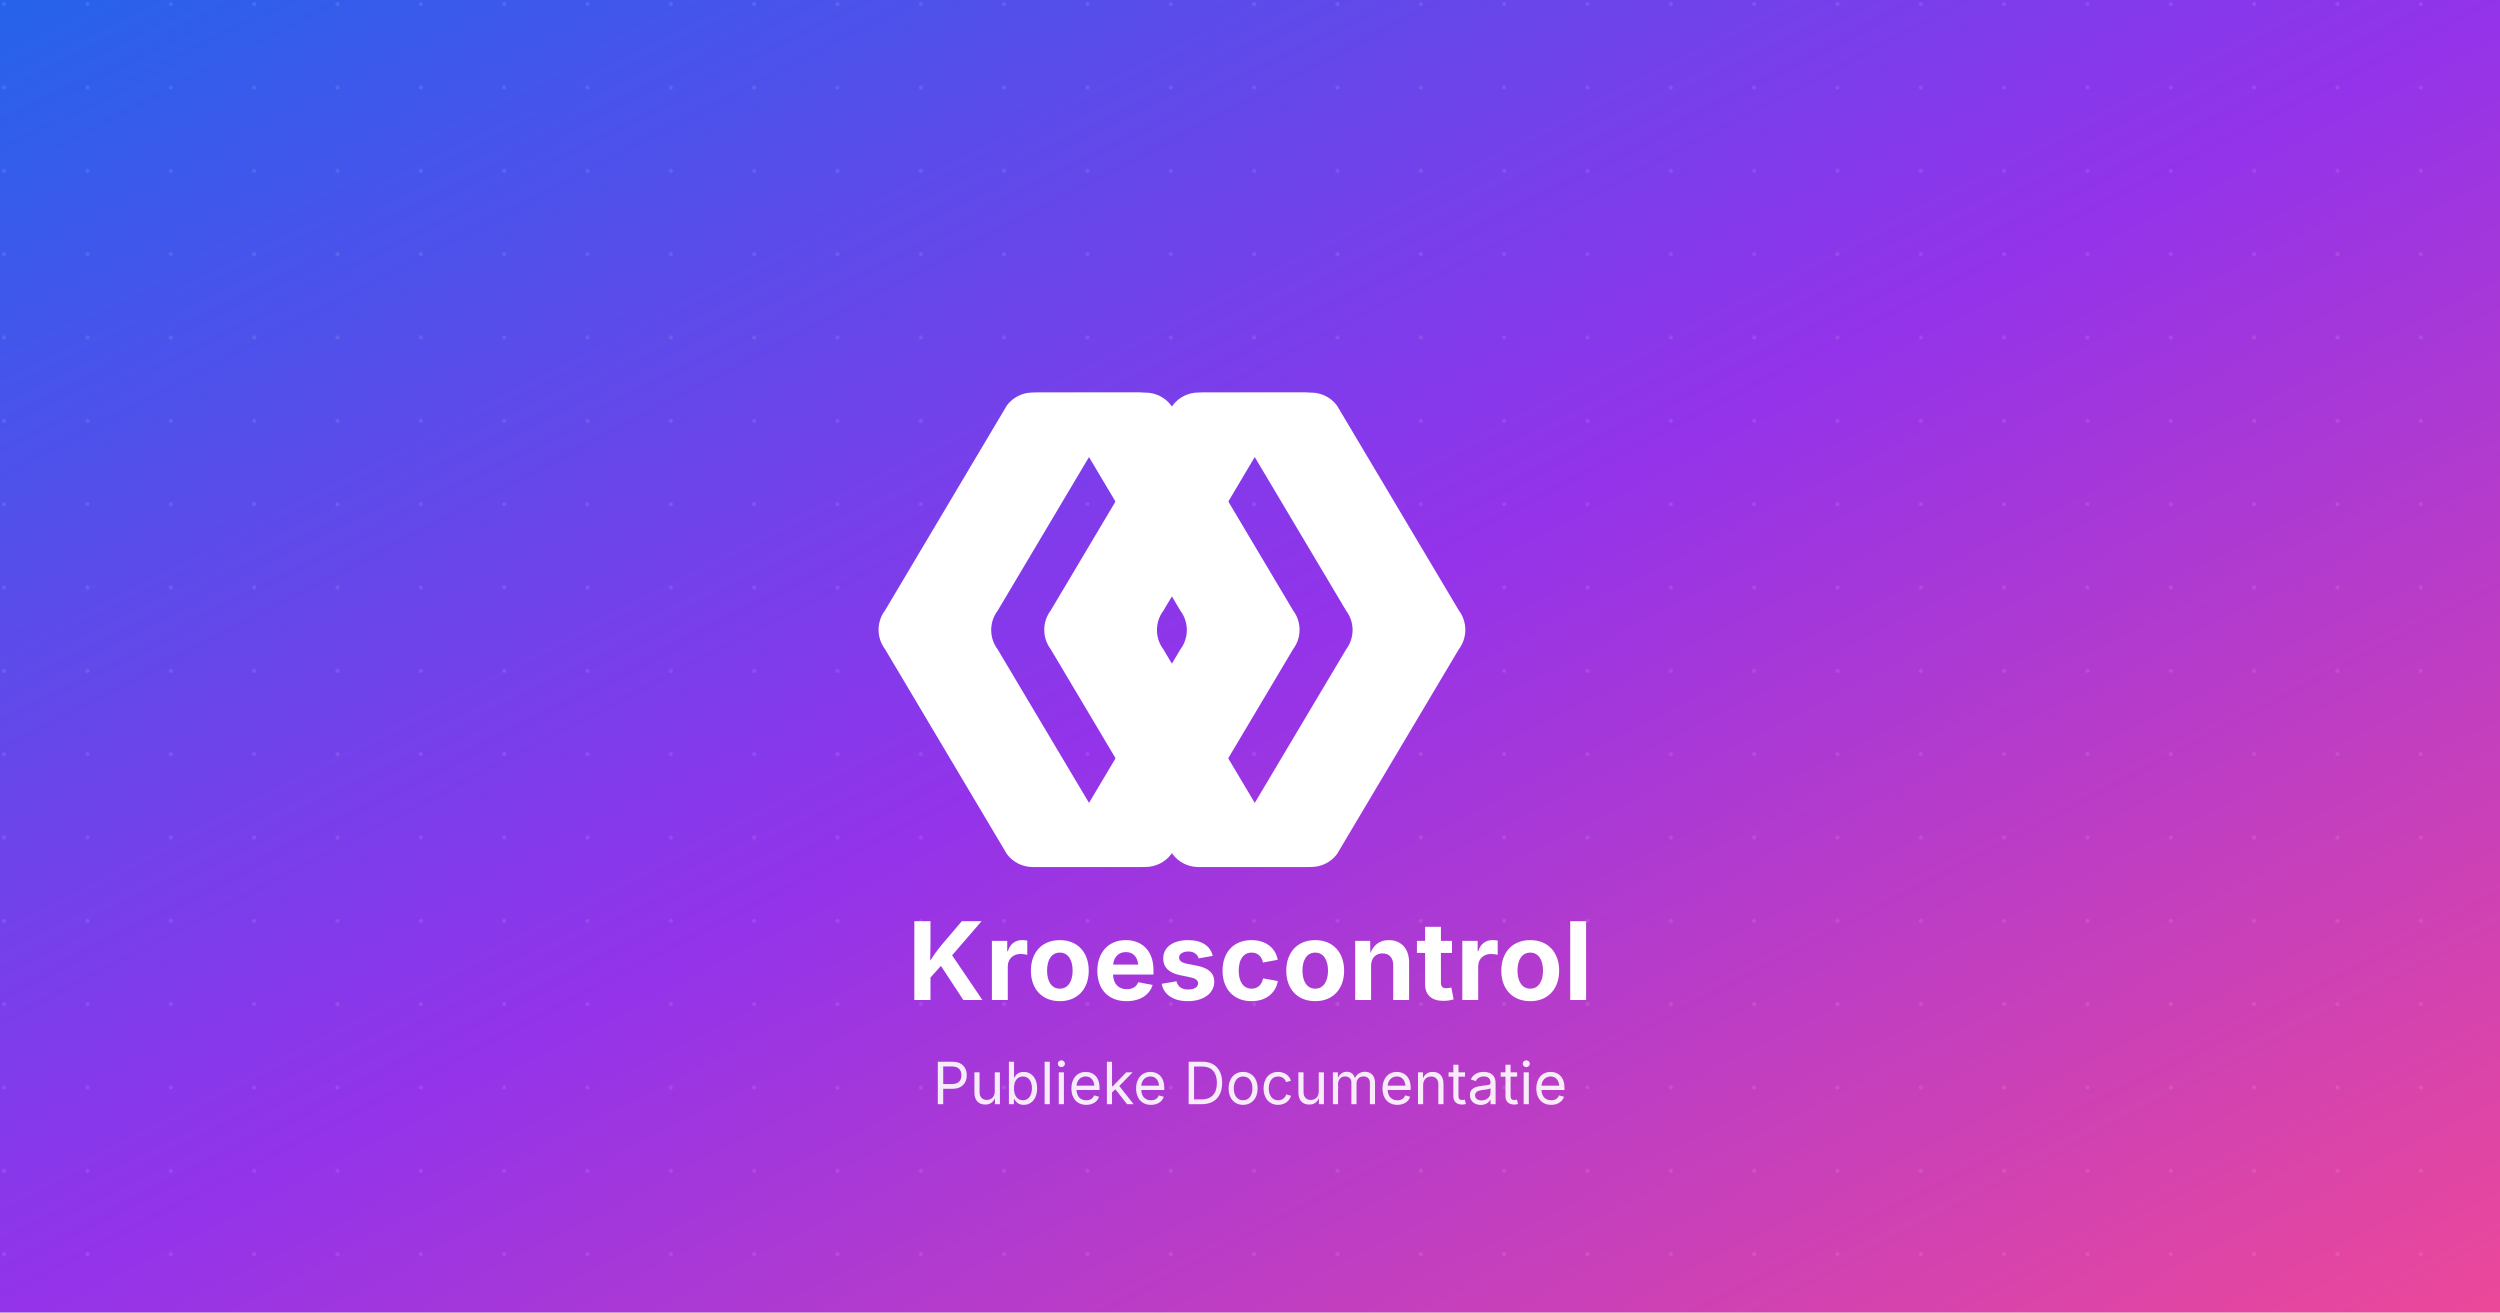
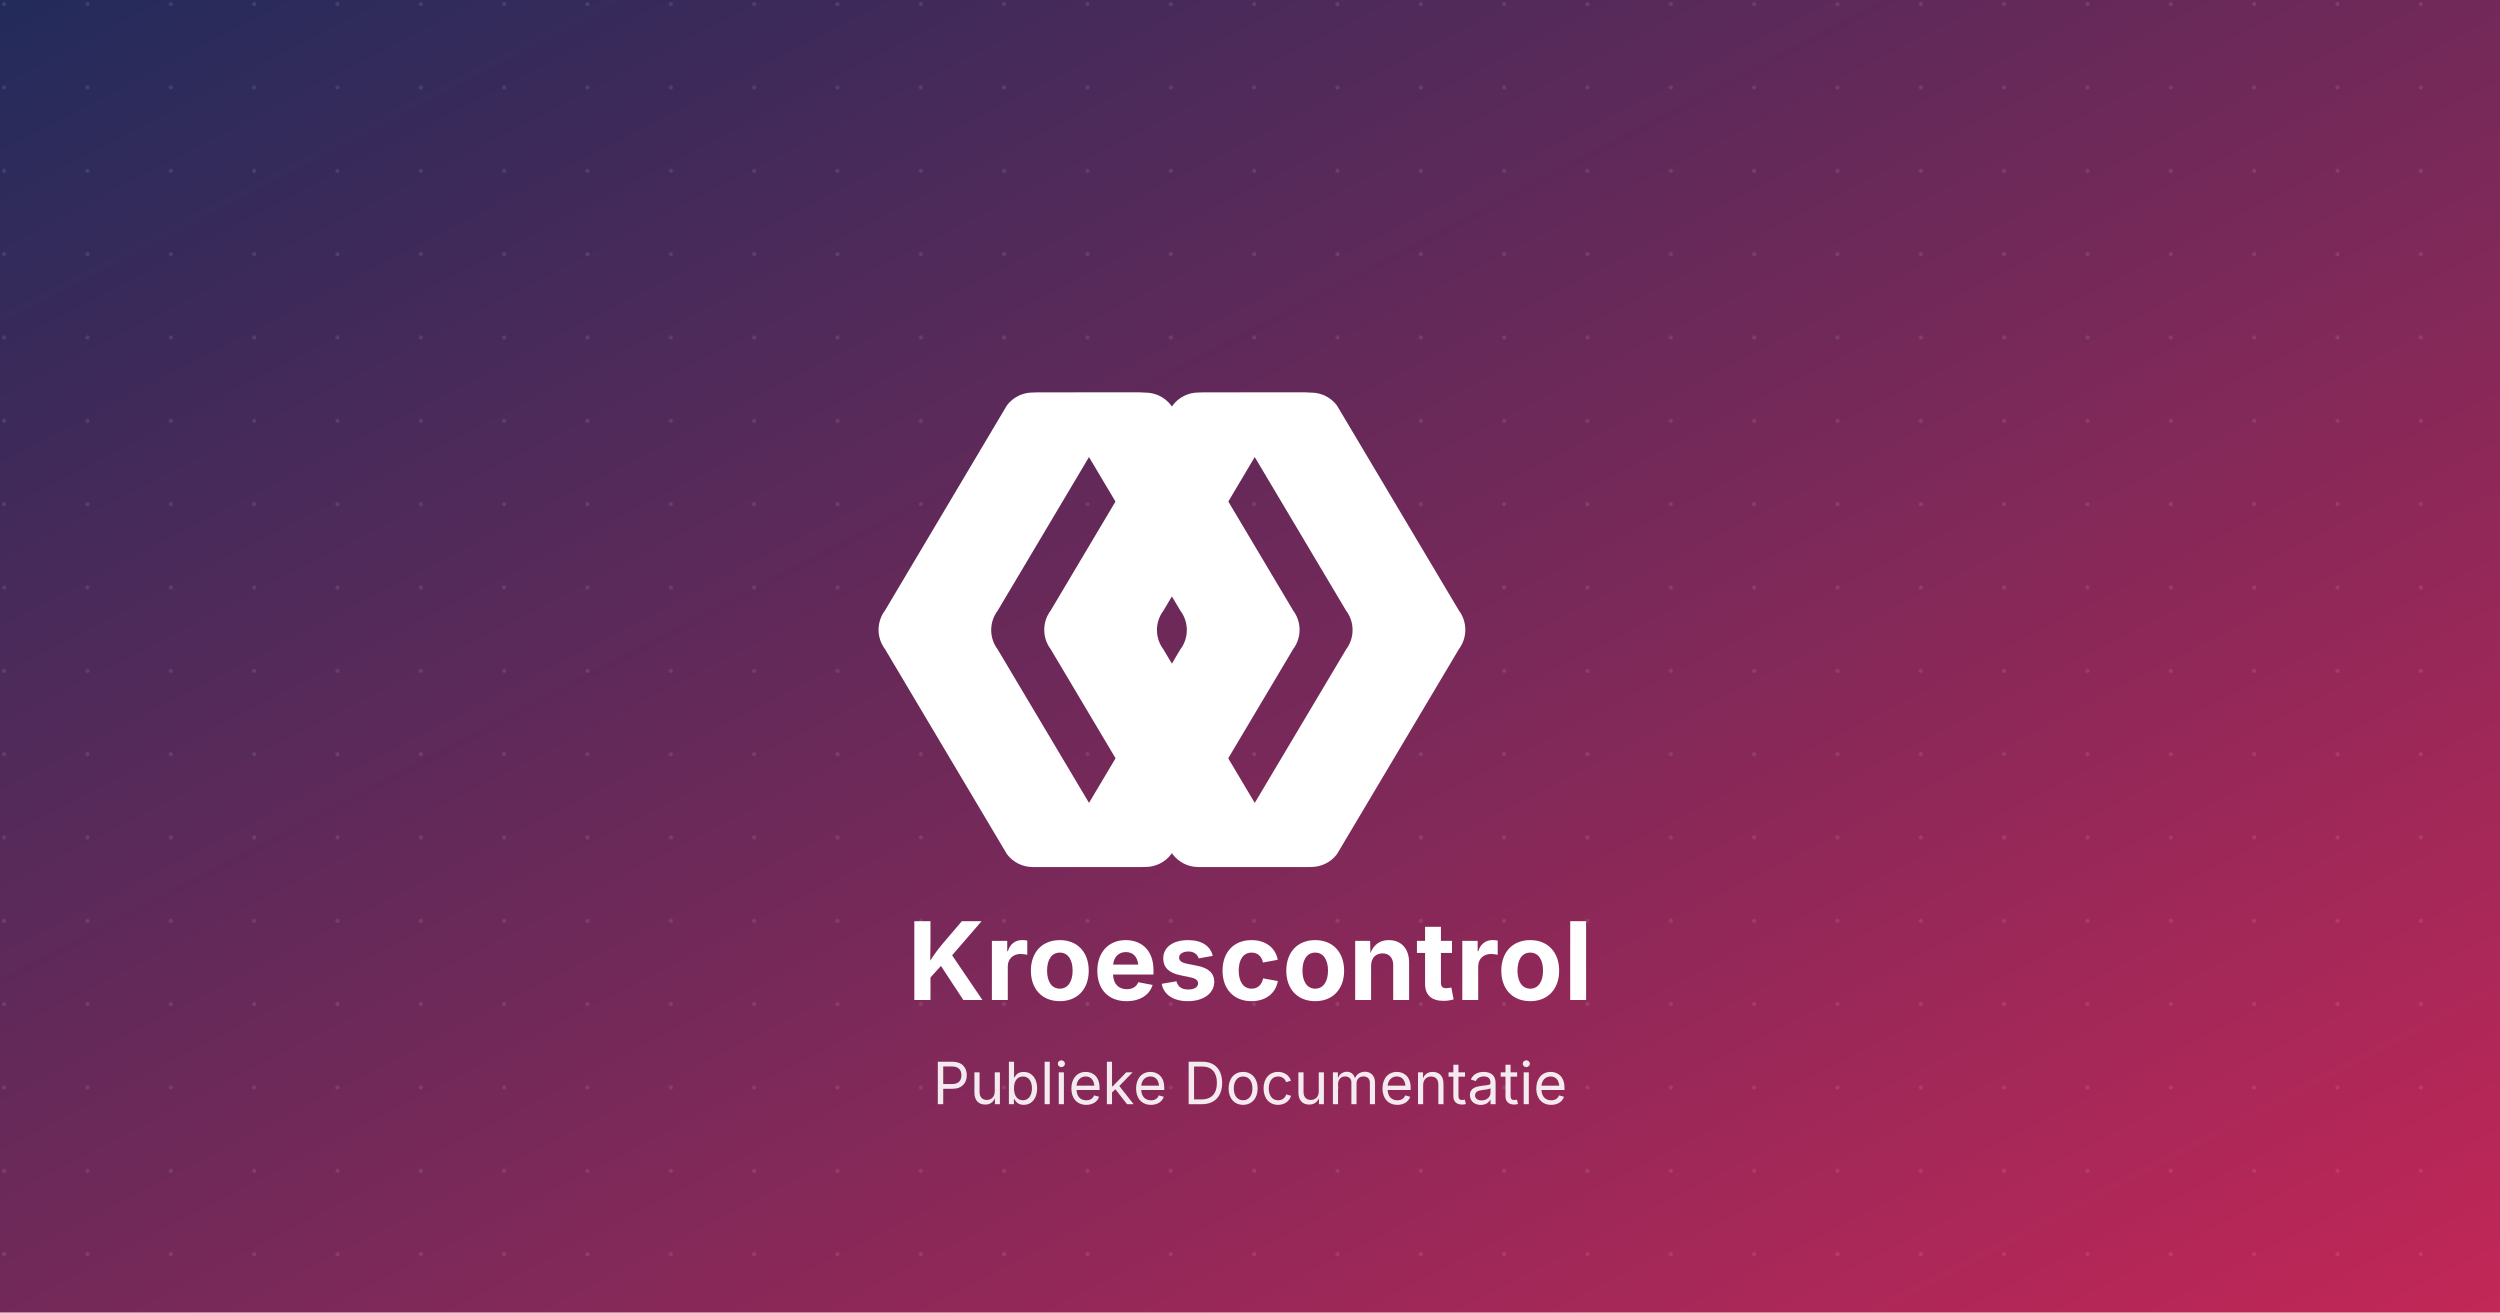
<svg xmlns="http://www.w3.org/2000/svg" width="1200" height="630" viewBox="0 0 1200 630">
  <defs>
    <linearGradient id="bgGradient" x1="0%" y1="0%" x2="100%" y2="100%">
-       <stop offset="0%" style="stop-color:#2563eb;stop-opacity:1" />
-       <stop offset="50%" style="stop-color:#9333ea;stop-opacity:1" />
-       <stop offset="100%" style="stop-color:#ec4899;stop-opacity:1" />
+       <stop offset="0%" style="stop-color:#222b5b;stop-opacity:1" />
+       <stop offset="100%" style="stop-color:#c22757;stop-opacity:1" />
    </linearGradient>
    <pattern id="dotPattern" x="0" y="0" width="40" height="40" patternUnits="userSpaceOnUse">
      <circle cx="2" cy="2" r="1" fill="white" opacity="0.1" />
    </pattern>
  </defs>
  <rect width="1200" height="630" fill="url(#bgGradient)" />
  <rect width="1200" height="630" fill="url(#dotPattern)" />
  <g transform="translate(410, 180) scale(0.78)">
    <path d="M270.12,168.73l-75,126.12a19.83,19.83,0,0,1-15.85,7.9h-67.4A19.75,19.75,0,0,0,125.67,295l18.85-31.68,56.2-94.44a19.83,19.83,0,0,0,0-23.88l-56.2-94.48L125.67,18.79a19.83,19.83,0,0,0-15.84-7.9l34.69-.05,10.48,0,24.23,0a19.86,19.86,0,0,1,15.85,7.9l8.19,13.76,66.86,112.41A19.85,19.85,0,0,1,270.12,168.73Z" fill="#fff" />
    <path d="M179.23,10.78a20,20,0,0,0-15.86,8L88.32,145a19.85,19.85,0,0,0,0,23.88L163.37,295a19.75,19.75,0,0,0,13.84,7.79h-67.4A19.83,19.83,0,0,1,94,294.85l-75-126.12a19.87,19.87,0,0,1,0-23.88L94,18.68a19.86,19.86,0,0,1,15.85-7.9Z" fill="#fff" />
    <path d="M372.12,168.73l-75,126.12a19.83,19.83,0,0,1-15.85,7.9h-67.4A19.75,19.75,0,0,0,227.67,295l18.85-31.68,56.2-94.44a19.83,19.83,0,0,0,0-23.88l-56.2-94.48L227.67,18.79a19.83,19.83,0,0,0-15.84-7.9l34.69-.05,10.48,0,24.23,0a19.86,19.86,0,0,1,15.85,7.9l8.19,13.76,66.86,112.41A19.85,19.85,0,0,1,372.12,168.73Z" fill="#fff" />
    <path d="M281.23,10.78a20,20,0,0,0-15.86,8L190.32,145a19.85,19.85,0,0,0,0,23.88L265.37,295a19.75,19.75,0,0,0,13.84,7.79h-67.4a19.83,19.83,0,0,1-15.85-7.9l-75-126.12a19.87,19.87,0,0,1,0-23.88L196,18.68a19.86,19.86,0,0,1,15.85-7.9Z" fill="#fff" />
  </g>
  <text x="600" y="480" font-family="system-ui, -apple-system, sans-serif" font-size="52" font-weight="700" fill="white" text-anchor="middle" style="text-shadow: 0 4px 12px rgba(0,0,0,0.3)">
    Kroescontrol
  </text>
  <text x="600" y="530" font-family="system-ui, -apple-system, sans-serif" font-size="28" fill="rgba(255,255,255,0.9)" text-anchor="middle">
    Publieke Documentatie
  </text>
</svg>
